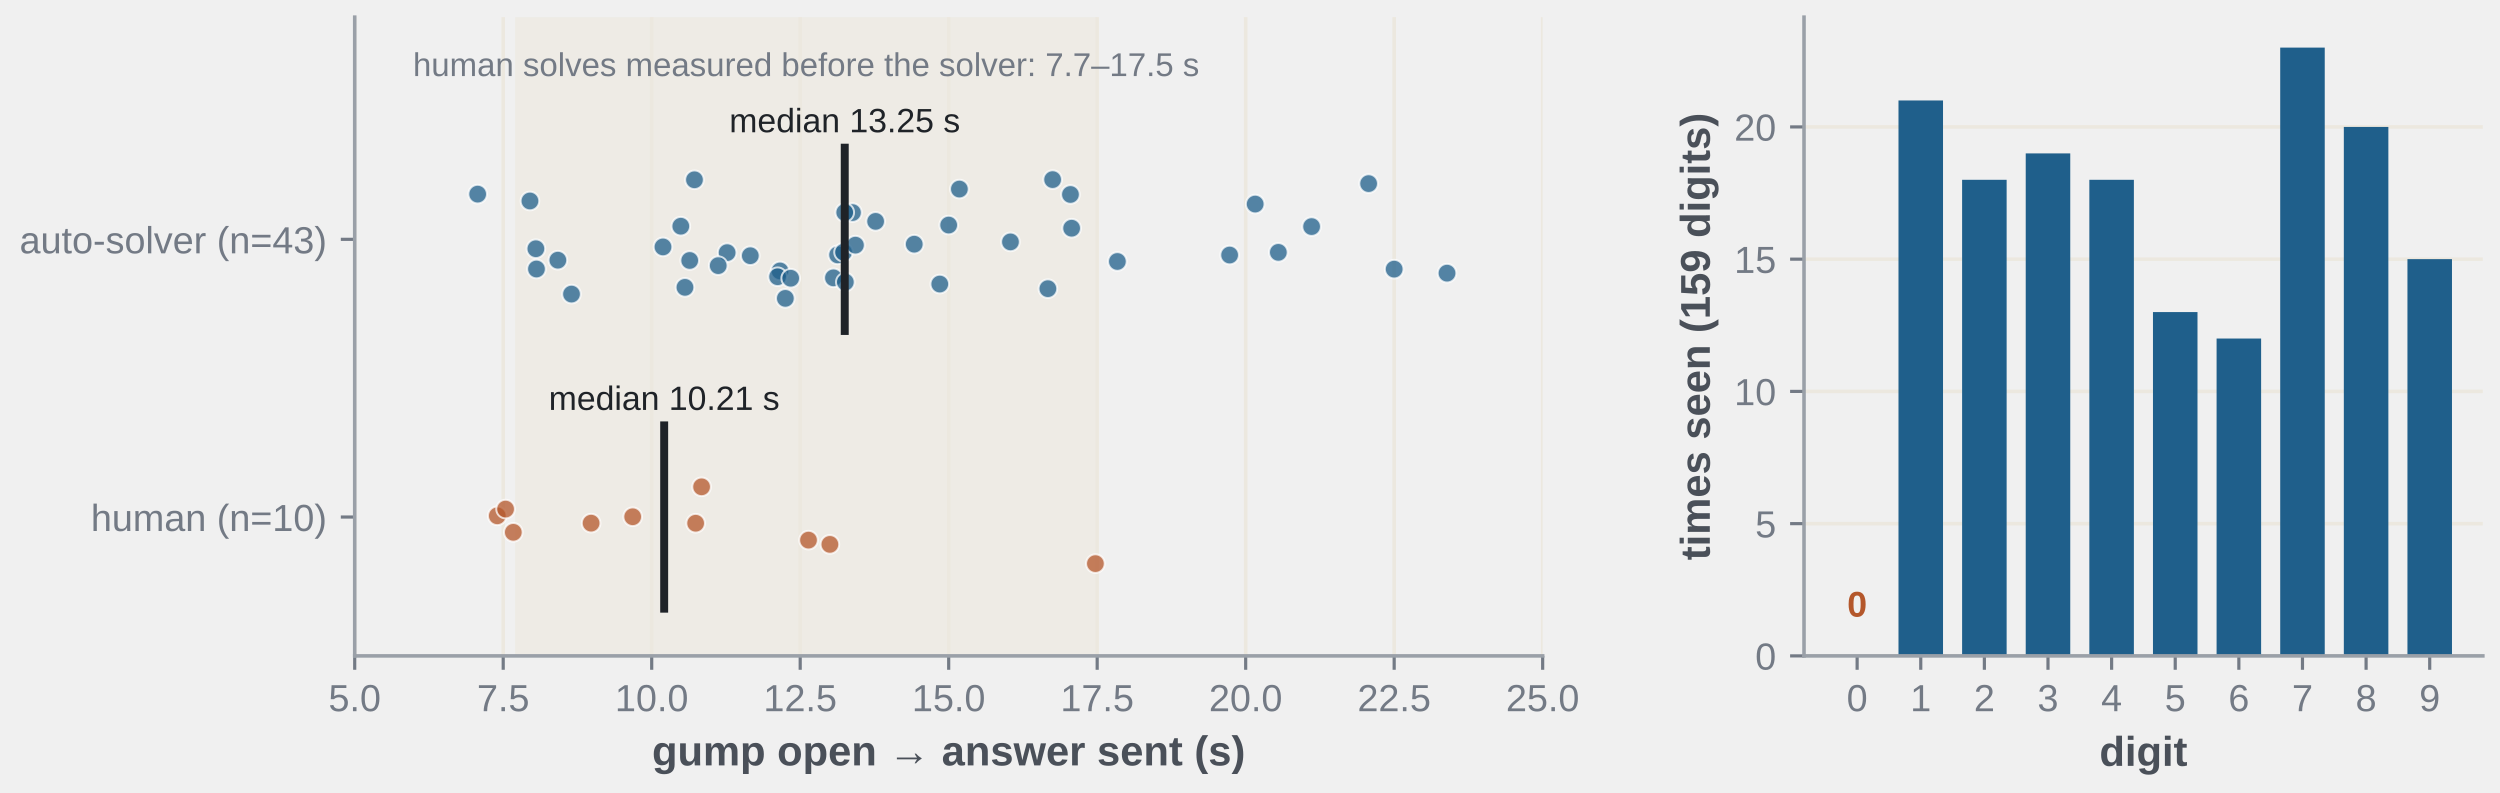
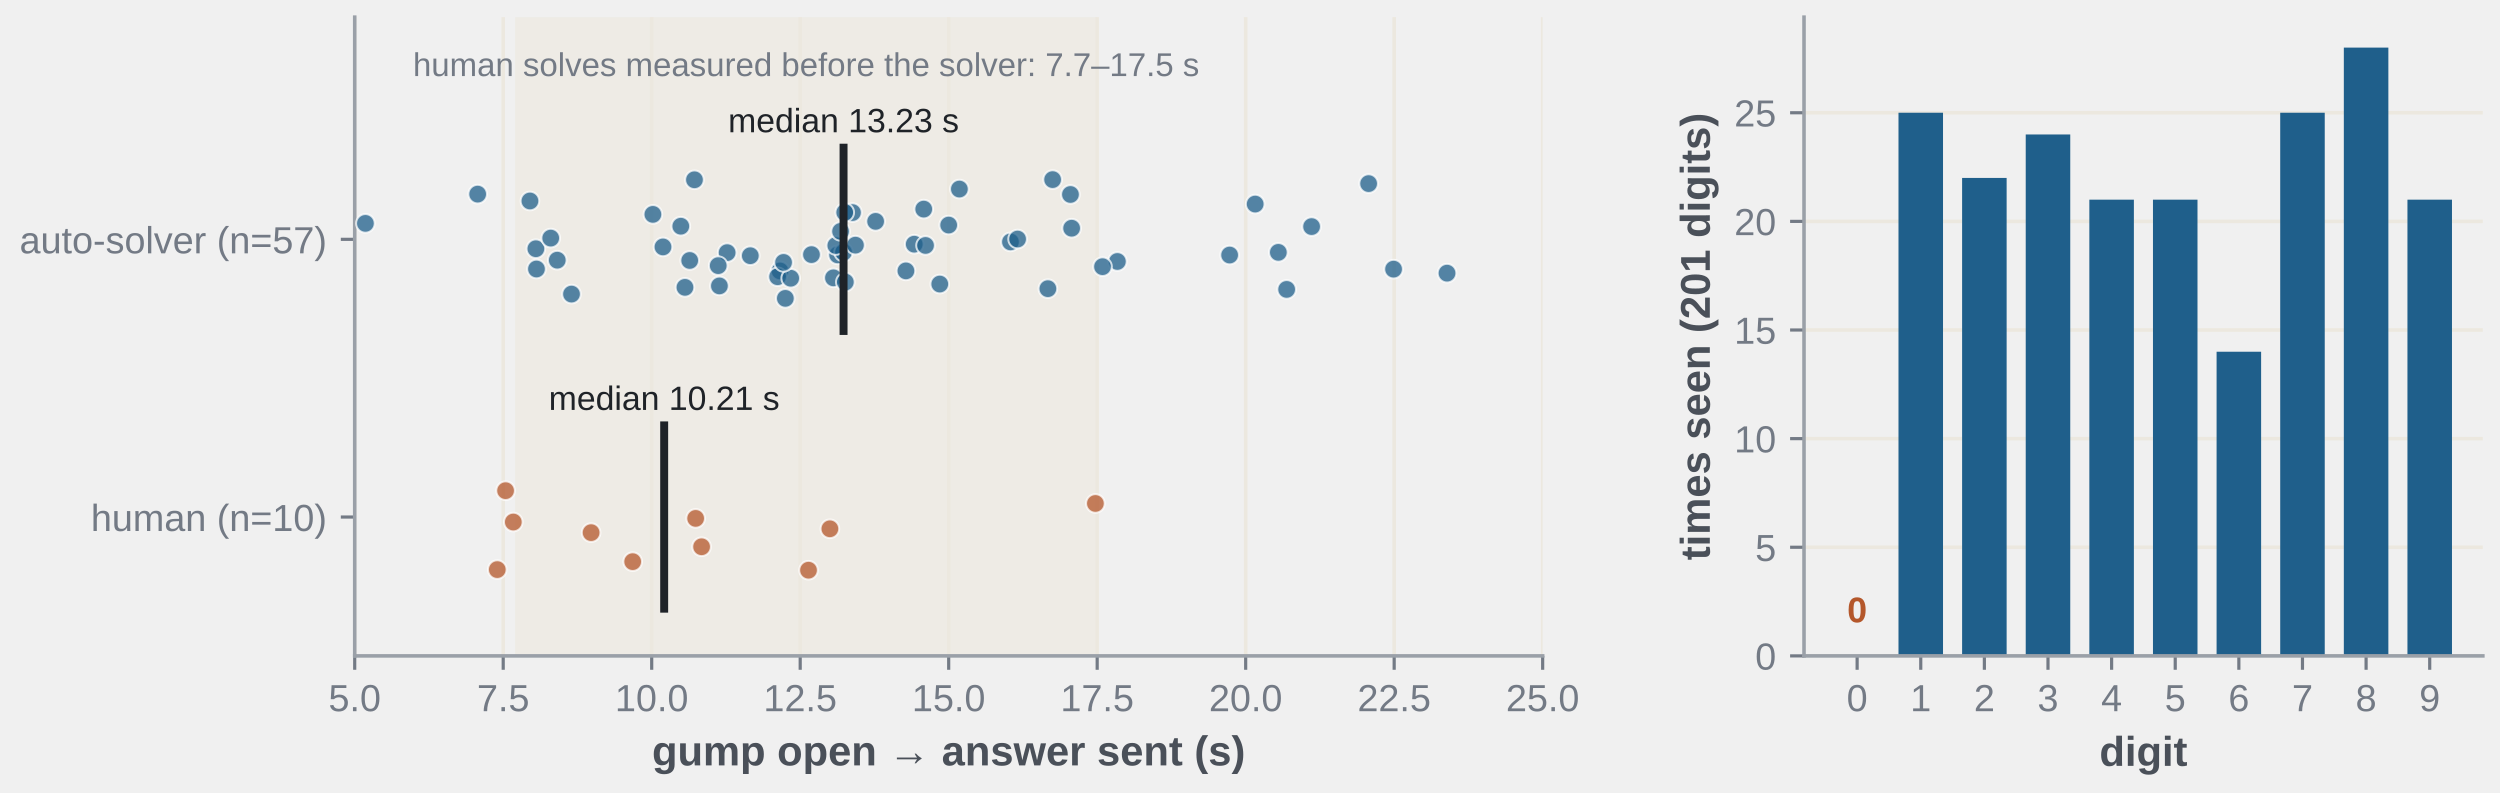
<svg xmlns="http://www.w3.org/2000/svg" xmlns:xlink="http://www.w3.org/1999/xlink" class="chart mpl" role="img" aria-label="08_captcha" viewBox="0 0 629.287 199.576" version="1.1">
  <defs>
  
 </defs>
  <g id="figure_1">
    <g id="patch_1">
      <path d="M 0 199.576  L 629.287 199.576  L 629.287 0  L 0 0  L 0 199.576  z " style="fill: none" />
    </g>
    <g id="axes_1">
      <g id="patch_2">
        <path d="M 89.287 165.096  L 388.311 165.096  L 388.311 4.32  L 89.287 4.32  L 89.287 165.096  z " style="fill: none" />
      </g>
      <g id="patch_3">
        <path d="M 129.655 165.096  L 276.177 165.096  L 276.177 4.32  L 129.655 4.32  z " clip-path="url(#pb7577ea349)" style="fill: #ece8df; opacity: 0.7" />
      </g>
      <g id="matplotlib.axis_1">
        <g id="xtick_1">
          <g id="line2d_1">
            <path d="M 89.287 165.096  L 89.287 4.32  " clip-path="url(#pb7577ea349)" style="fill: none; stroke: #ece8df; stroke-width: 0.9; stroke-linecap: square" />
          </g>
          <g id="line2d_2">
            <defs>
              <path id="mef3e4aef60" d="M 0 0  L 0 3.5  " style="stroke: #737a85; stroke-width: 0.8" />
            </defs>
            <g>
              <use xlink:href="#mef3e4aef60" x="89.287" y="165.096" style="fill: #737a85; stroke: #737a85; stroke-width: 0.8" />
            </g>
          </g>
          <g id="text_1">
            <text style="font-size: 9.5px; font-family: 'Segoe UI', 'Helvetica Neue', 'Arial', 'DejaVu Sans', sans-serif; text-anchor: middle; fill: #737a85" x="89.287" y="179.012" transform="rotate(-0 89.2868 179.0123)">5.0</text>
          </g>
        </g>
        <g id="xtick_2">
          <g id="line2d_3">
            <path d="M 126.665 165.096  L 126.665 4.32  " clip-path="url(#pb7577ea349)" style="fill: none; stroke: #ece8df; stroke-width: 0.9; stroke-linecap: square" />
          </g>
          <g id="line2d_4">
            <g>
              <use xlink:href="#mef3e4aef60" x="126.665" y="165.096" style="fill: #737a85; stroke: #737a85; stroke-width: 0.8" />
            </g>
          </g>
          <g id="text_2">
            <text style="font-size: 9.5px; font-family: 'Segoe UI', 'Helvetica Neue', 'Arial', 'DejaVu Sans', sans-serif; text-anchor: middle; fill: #737a85" x="126.665" y="179.012" transform="rotate(-0 126.6648 179.0123)">7.5</text>
          </g>
        </g>
        <g id="xtick_3">
          <g id="line2d_5">
            <path d="M 164.043 165.096  L 164.043 4.32  " clip-path="url(#pb7577ea349)" style="fill: none; stroke: #ece8df; stroke-width: 0.9; stroke-linecap: square" />
          </g>
          <g id="line2d_6">
            <g>
              <use xlink:href="#mef3e4aef60" x="164.043" y="165.096" style="fill: #737a85; stroke: #737a85; stroke-width: 0.8" />
            </g>
          </g>
          <g id="text_3">
            <text style="font-size: 9.5px; font-family: 'Segoe UI', 'Helvetica Neue', 'Arial', 'DejaVu Sans', sans-serif; text-anchor: middle; fill: #737a85" x="164.043" y="179.012" transform="rotate(-0 164.0428 179.0123)">10.0</text>
          </g>
        </g>
        <g id="xtick_4">
          <g id="line2d_7">
            <path d="M 201.421 165.096  L 201.421 4.32  " clip-path="url(#pb7577ea349)" style="fill: none; stroke: #ece8df; stroke-width: 0.9; stroke-linecap: square" />
          </g>
          <g id="line2d_8">
            <g>
              <use xlink:href="#mef3e4aef60" x="201.421" y="165.096" style="fill: #737a85; stroke: #737a85; stroke-width: 0.8" />
            </g>
          </g>
          <g id="text_4">
            <text style="font-size: 9.5px; font-family: 'Segoe UI', 'Helvetica Neue', 'Arial', 'DejaVu Sans', sans-serif; text-anchor: middle; fill: #737a85" x="201.421" y="179.012" transform="rotate(-0 201.4208 179.0123)">12.5</text>
          </g>
        </g>
        <g id="xtick_5">
          <g id="line2d_9">
            <path d="M 238.799 165.096  L 238.799 4.32  " clip-path="url(#pb7577ea349)" style="fill: none; stroke: #ece8df; stroke-width: 0.9; stroke-linecap: square" />
          </g>
          <g id="line2d_10">
            <g>
              <use xlink:href="#mef3e4aef60" x="238.799" y="165.096" style="fill: #737a85; stroke: #737a85; stroke-width: 0.8" />
            </g>
          </g>
          <g id="text_5">
            <text style="font-size: 9.5px; font-family: 'Segoe UI', 'Helvetica Neue', 'Arial', 'DejaVu Sans', sans-serif; text-anchor: middle; fill: #737a85" x="238.799" y="179.012" transform="rotate(-0 238.7988 179.0123)">15.0</text>
          </g>
        </g>
        <g id="xtick_6">
          <g id="line2d_11">
            <path d="M 276.177 165.096  L 276.177 4.32  " clip-path="url(#pb7577ea349)" style="fill: none; stroke: #ece8df; stroke-width: 0.9; stroke-linecap: square" />
          </g>
          <g id="line2d_12">
            <g>
              <use xlink:href="#mef3e4aef60" x="276.177" y="165.096" style="fill: #737a85; stroke: #737a85; stroke-width: 0.8" />
            </g>
          </g>
          <g id="text_6">
            <text style="font-size: 9.5px; font-family: 'Segoe UI', 'Helvetica Neue', 'Arial', 'DejaVu Sans', sans-serif; text-anchor: middle; fill: #737a85" x="276.177" y="179.012" transform="rotate(-0 276.1767 179.0123)">17.5</text>
          </g>
        </g>
        <g id="xtick_7">
          <g id="line2d_13">
            <path d="M 313.555 165.096  L 313.555 4.32  " clip-path="url(#pb7577ea349)" style="fill: none; stroke: #ece8df; stroke-width: 0.9; stroke-linecap: square" />
          </g>
          <g id="line2d_14">
            <g>
              <use xlink:href="#mef3e4aef60" x="313.555" y="165.096" style="fill: #737a85; stroke: #737a85; stroke-width: 0.8" />
            </g>
          </g>
          <g id="text_7">
            <text style="font-size: 9.5px; font-family: 'Segoe UI', 'Helvetica Neue', 'Arial', 'DejaVu Sans', sans-serif; text-anchor: middle; fill: #737a85" x="313.555" y="179.012" transform="rotate(-0 313.5547 179.0123)">20.0</text>
          </g>
        </g>
        <g id="xtick_8">
          <g id="line2d_15">
            <path d="M 350.933 165.096  L 350.933 4.32  " clip-path="url(#pb7577ea349)" style="fill: none; stroke: #ece8df; stroke-width: 0.9; stroke-linecap: square" />
          </g>
          <g id="line2d_16">
            <g>
              <use xlink:href="#mef3e4aef60" x="350.933" y="165.096" style="fill: #737a85; stroke: #737a85; stroke-width: 0.8" />
            </g>
          </g>
          <g id="text_8">
            <text style="font-size: 9.5px; font-family: 'Segoe UI', 'Helvetica Neue', 'Arial', 'DejaVu Sans', sans-serif; text-anchor: middle; fill: #737a85" x="350.933" y="179.012" transform="rotate(-0 350.9327 179.0123)">22.5</text>
          </g>
        </g>
        <g id="xtick_9">
          <g id="line2d_17">
            <path d="M 388.311 165.096  L 388.311 4.32  " clip-path="url(#pb7577ea349)" style="fill: none; stroke: #ece8df; stroke-width: 0.9; stroke-linecap: square" />
          </g>
          <g id="line2d_18">
            <g>
              <use xlink:href="#mef3e4aef60" x="388.311" y="165.096" style="fill: #737a85; stroke: #737a85; stroke-width: 0.8" />
            </g>
          </g>
          <g id="text_9">
            <text style="font-size: 9.5px; font-family: 'Segoe UI', 'Helvetica Neue', 'Arial', 'DejaVu Sans', sans-serif; text-anchor: middle; fill: #737a85" x="388.311" y="179.012" transform="rotate(-0 388.3107 179.0123)">25.0</text>
          </g>
        </g>
        <g id="text_10">
          <text style="font-weight: 600; font-size: 10.5px; font-family: 'Segoe UI', 'Helvetica Neue', 'Arial', 'DejaVu Sans', sans-serif; text-anchor: middle; fill: #4a5059" x="238.799" y="192.656" transform="rotate(-0 238.7988 192.6558)">gump open → answer sent (s)</text>
        </g>
      </g>
      <g id="matplotlib.axis_2">
        <g id="ytick_1">
          <g id="line2d_19">
            <defs>
              <path id="m97db65bef5" d="M 0 0  L -3.5 0  " style="stroke: #737a85; stroke-width: 0.8" />
            </defs>
            <g>
              <use xlink:href="#m97db65bef5" x="89.287" y="130.145" style="fill: #737a85; stroke: #737a85; stroke-width: 0.8" />
            </g>
          </g>
          <g id="text_11">
            <text style="font-size: 9.5px; font-family: 'Segoe UI', 'Helvetica Neue', 'Arial', 'DejaVu Sans', sans-serif; text-anchor: end; fill: #737a85" x="82.287" y="133.661" transform="rotate(-0 82.2868 133.6612)">human (n=10)</text>
          </g>
        </g>
        <g id="ytick_2">
          <g id="line2d_20">
            <g>
              <use xlink:href="#m97db65bef5" x="89.287" y="60.242" style="fill: #737a85; stroke: #737a85; stroke-width: 0.8" />
            </g>
          </g>
          <g id="text_12">
-             <text style="font-size: 9.5px; font-family: 'Segoe UI', 'Helvetica Neue', 'Arial', 'DejaVu Sans', sans-serif; text-anchor: end; fill: #737a85" x="82.287" y="63.759" transform="rotate(-0 82.2868 63.75857)">auto-solver (n=43)</text>
+             <text style="font-size: 9.5px; font-family: 'Segoe UI', 'Helvetica Neue', 'Arial', 'DejaVu Sans', sans-serif; text-anchor: end; fill: #737a85" x="82.287" y="63.759" transform="rotate(-0 82.2868 63.75857)">auto-solver (n=57)</text>
          </g>
        </g>
      </g>
      <g id="patch_4">
        <path d="M 89.287 165.096  L 89.287 4.32  " style="fill: none; stroke: #9aa0a8; stroke-width: 0.9; stroke-linejoin: miter; stroke-linecap: square" />
      </g>
      <g id="patch_5">
        <path d="M 89.287 165.096  L 388.311 165.096  " style="fill: none; stroke: #9aa0a8; stroke-width: 0.9; stroke-linejoin: miter; stroke-linecap: square" />
      </g>
      <g id="text_13">
        <text style="font-size: 8.3px; font-family: 'Segoe UI', 'Helvetica Neue', 'Arial', 'DejaVu Sans', sans-serif; text-anchor: middle; fill: #737a85" x="202.916" y="19.145" transform="rotate(-0 202.9159 19.1455)">human solves measured before the solver: 7.7–17.5 s</text>
      </g>
      <g id="PathCollection_1">
        <defs>
          <path id="m98af0cfbfd" d="M 0 2.345  C 0.622 2.345 1.219 2.098 1.658 1.658  C 2.098 1.219 2.345 0.622 2.345 0  C 2.345 -0.622 2.098 -1.219 1.658 -1.658  C 1.219 -2.098 0.622 -2.345 0 -2.345  C -0.622 -2.345 -1.219 -2.098 -1.658 -1.658  C -2.098 -1.219 -2.345 -0.622 -2.345 0  C -2.345 0.622 -2.098 1.219 -1.658 1.658  C -1.219 2.098 -0.622 2.345 0 2.345  z " style="stroke: #ffffff; stroke-opacity: 0.75; stroke-width: 0.5" />
        </defs>
        <g clip-path="url(#pb7577ea349)">
          <use xlink:href="#m98af0cfbfd" x="173.612" y="65.564" style="fill: #1f5f8b; fill-opacity: 0.75; stroke: #ffffff; stroke-opacity: 0.75; stroke-width: 0.5" />
          <use xlink:href="#m98af0cfbfd" x="174.808" y="45.255" style="fill: #1f5f8b; fill-opacity: 0.75; stroke: #ffffff; stroke-opacity: 0.75; stroke-width: 0.5" />
          <use xlink:href="#m98af0cfbfd" x="281.26" y="65.818" style="fill: #1f5f8b; fill-opacity: 0.75; stroke: #ffffff; stroke-opacity: 0.75; stroke-width: 0.5" />
          <use xlink:href="#m98af0cfbfd" x="315.947" y="51.367" style="fill: #1f5f8b; fill-opacity: 0.75; stroke: #ffffff; stroke-opacity: 0.75; stroke-width: 0.5" />
          <use xlink:href="#m98af0cfbfd" x="120.236" y="48.865" style="fill: #1f5f8b; fill-opacity: 0.75; stroke: #ffffff; stroke-opacity: 0.75; stroke-width: 0.5" />
          <use xlink:href="#m98af0cfbfd" x="183.031" y="63.592" style="fill: #1f5f8b; fill-opacity: 0.75; stroke: #ffffff; stroke-opacity: 0.75; stroke-width: 0.5" />
          <use xlink:href="#m98af0cfbfd" x="166.884" y="62.153" style="fill: #1f5f8b; fill-opacity: 0.75; stroke: #ffffff; stroke-opacity: 0.75; stroke-width: 0.5" />
          <use xlink:href="#m98af0cfbfd" x="210.84" y="64.156" style="fill: #1f5f8b; fill-opacity: 0.75; stroke: #ffffff; stroke-opacity: 0.75; stroke-width: 0.5" />
          <use xlink:href="#m98af0cfbfd" x="172.415" y="72.331" style="fill: #1f5f8b; fill-opacity: 0.75; stroke: #ffffff; stroke-opacity: 0.75; stroke-width: 0.5" />
          <use xlink:href="#m98af0cfbfd" x="254.348" y="60.889" style="fill: #1f5f8b; fill-opacity: 0.75; stroke: #ffffff; stroke-opacity: 0.75; stroke-width: 0.5" />
          <use xlink:href="#m98af0cfbfd" x="196.337" y="68.197" style="fill: #1f5f8b; fill-opacity: 0.75; stroke: #ffffff; stroke-opacity: 0.75; stroke-width: 0.5" />
          <use xlink:href="#m98af0cfbfd" x="135.037" y="67.712" style="fill: #1f5f8b; fill-opacity: 0.75; stroke: #ffffff; stroke-opacity: 0.75; stroke-width: 0.5" />
          <use xlink:href="#m98af0cfbfd" x="209.793" y="69.939" style="fill: #1f5f8b; fill-opacity: 0.75; stroke: #ffffff; stroke-opacity: 0.75; stroke-width: 0.5" />
          <use xlink:href="#m98af0cfbfd" x="195.739" y="69.658" style="fill: #1f5f8b; fill-opacity: 0.75; stroke: #ffffff; stroke-opacity: 0.75; stroke-width: 0.5" />
          <use xlink:href="#m98af0cfbfd" x="133.393" y="50.59" style="fill: #1f5f8b; fill-opacity: 0.75; stroke: #ffffff; stroke-opacity: 0.75; stroke-width: 0.5" />
          <use xlink:href="#m98af0cfbfd" x="134.888" y="62.611" style="fill: #1f5f8b; fill-opacity: 0.75; stroke: #ffffff; stroke-opacity: 0.75; stroke-width: 0.5" />
-           <use xlink:href="#m98af0cfbfd" x="350.933" y="67.749" style="fill: #1f5f8b; fill-opacity: 0.75; stroke: #ffffff; stroke-opacity: 0.75; stroke-width: 0.5" />
+           <use xlink:href="#m98af0cfbfd" x="350.783" y="67.749" style="fill: #1f5f8b; fill-opacity: 0.75; stroke: #ffffff; stroke-opacity: 0.75; stroke-width: 0.5" />
          <use xlink:href="#m98af0cfbfd" x="269.748" y="57.446" style="fill: #1f5f8b; fill-opacity: 0.75; stroke: #ffffff; stroke-opacity: 0.75; stroke-width: 0.5" />
          <use xlink:href="#m98af0cfbfd" x="330.151" y="57.035" style="fill: #1f5f8b; fill-opacity: 0.75; stroke: #ffffff; stroke-opacity: 0.75; stroke-width: 0.5" />
          <use xlink:href="#m98af0cfbfd" x="220.409" y="55.725" style="fill: #1f5f8b; fill-opacity: 0.75; stroke: #ffffff; stroke-opacity: 0.75; stroke-width: 0.5" />
          <use xlink:href="#m98af0cfbfd" x="241.49" y="47.59" style="fill: #1f5f8b; fill-opacity: 0.75; stroke: #ffffff; stroke-opacity: 0.75; stroke-width: 0.5" />
          <use xlink:href="#m98af0cfbfd" x="212.784" y="71.001" style="fill: #1f5f8b; fill-opacity: 0.75; stroke: #ffffff; stroke-opacity: 0.75; stroke-width: 0.5" />
          <use xlink:href="#m98af0cfbfd" x="309.518" y="64.198" style="fill: #1f5f8b; fill-opacity: 0.75; stroke: #ffffff; stroke-opacity: 0.75; stroke-width: 0.5" />
          <use xlink:href="#m98af0cfbfd" x="180.788" y="66.867" style="fill: #1f5f8b; fill-opacity: 0.75; stroke: #ffffff; stroke-opacity: 0.75; stroke-width: 0.5" />
          <use xlink:href="#m98af0cfbfd" x="197.683" y="75.104" style="fill: #1f5f8b; fill-opacity: 0.75; stroke: #ffffff; stroke-opacity: 0.75; stroke-width: 0.5" />
          <use xlink:href="#m98af0cfbfd" x="199.029" y="70.037" style="fill: #1f5f8b; fill-opacity: 0.75; stroke: #ffffff; stroke-opacity: 0.75; stroke-width: 0.5" />
          <use xlink:href="#m98af0cfbfd" x="212.335" y="63.482" style="fill: #1f5f8b; fill-opacity: 0.75; stroke: #ffffff; stroke-opacity: 0.75; stroke-width: 0.5" />
          <use xlink:href="#m98af0cfbfd" x="321.778" y="63.524" style="fill: #1f5f8b; fill-opacity: 0.75; stroke: #ffffff; stroke-opacity: 0.75; stroke-width: 0.5" />
          <use xlink:href="#m98af0cfbfd" x="238.799" y="56.652" style="fill: #1f5f8b; fill-opacity: 0.75; stroke: #ffffff; stroke-opacity: 0.75; stroke-width: 0.5" />
          <use xlink:href="#m98af0cfbfd" x="215.325" y="61.71" style="fill: #1f5f8b; fill-opacity: 0.75; stroke: #ffffff; stroke-opacity: 0.75; stroke-width: 0.5" />
          <use xlink:href="#m98af0cfbfd" x="171.369" y="56.941" style="fill: #1f5f8b; fill-opacity: 0.75; stroke: #ffffff; stroke-opacity: 0.75; stroke-width: 0.5" />
          <use xlink:href="#m98af0cfbfd" x="364.239" y="68.76" style="fill: #1f5f8b; fill-opacity: 0.75; stroke: #ffffff; stroke-opacity: 0.75; stroke-width: 0.5" />
          <use xlink:href="#m98af0cfbfd" x="236.556" y="71.5" style="fill: #1f5f8b; fill-opacity: 0.75; stroke: #ffffff; stroke-opacity: 0.75; stroke-width: 0.5" />
-           <use xlink:href="#m98af0cfbfd" x="140.42" y="65.493" style="fill: #1f5f8b; fill-opacity: 0.75; stroke: #ffffff; stroke-opacity: 0.75; stroke-width: 0.5" />
+           <use xlink:href="#m98af0cfbfd" x="140.27" y="65.493" style="fill: #1f5f8b; fill-opacity: 0.75; stroke: #ffffff; stroke-opacity: 0.75; stroke-width: 0.5" />
          <use xlink:href="#m98af0cfbfd" x="263.767" y="72.665" style="fill: #1f5f8b; fill-opacity: 0.75; stroke: #ffffff; stroke-opacity: 0.75; stroke-width: 0.5" />
          <use xlink:href="#m98af0cfbfd" x="188.862" y="64.368" style="fill: #1f5f8b; fill-opacity: 0.75; stroke: #ffffff; stroke-opacity: 0.75; stroke-width: 0.5" />
          <use xlink:href="#m98af0cfbfd" x="230.127" y="61.467" style="fill: #1f5f8b; fill-opacity: 0.75; stroke: #ffffff; stroke-opacity: 0.75; stroke-width: 0.5" />
          <use xlink:href="#m98af0cfbfd" x="214.578" y="53.507" style="fill: #1f5f8b; fill-opacity: 0.75; stroke: #ffffff; stroke-opacity: 0.75; stroke-width: 0.5" />
          <use xlink:href="#m98af0cfbfd" x="269.449" y="48.953" style="fill: #1f5f8b; fill-opacity: 0.75; stroke: #ffffff; stroke-opacity: 0.75; stroke-width: 0.5" />
          <use xlink:href="#m98af0cfbfd" x="143.859" y="74.026" style="fill: #1f5f8b; fill-opacity: 0.75; stroke: #ffffff; stroke-opacity: 0.75; stroke-width: 0.5" />
          <use xlink:href="#m98af0cfbfd" x="344.504" y="46.214" style="fill: #1f5f8b; fill-opacity: 0.75; stroke: #ffffff; stroke-opacity: 0.75; stroke-width: 0.5" />
          <use xlink:href="#m98af0cfbfd" x="212.634" y="53.472" style="fill: #1f5f8b; fill-opacity: 0.75; stroke: #ffffff; stroke-opacity: 0.75; stroke-width: 0.5" />
          <use xlink:href="#m98af0cfbfd" x="264.963" y="45.209" style="fill: #1f5f8b; fill-opacity: 0.75; stroke: #ffffff; stroke-opacity: 0.75; stroke-width: 0.5" />
+           <use xlink:href="#m98af0cfbfd" x="181.087" y="71.967" style="fill: #1f5f8b; fill-opacity: 0.75; stroke: #ffffff; stroke-opacity: 0.75; stroke-width: 0.5" />
+           <use xlink:href="#m98af0cfbfd" x="204.261" y="64.086" style="fill: #1f5f8b; fill-opacity: 0.75; stroke: #ffffff; stroke-opacity: 0.75; stroke-width: 0.5" />
+           <use xlink:href="#m98af0cfbfd" x="256.142" y="60.173" style="fill: #1f5f8b; fill-opacity: 0.75; stroke: #ffffff; stroke-opacity: 0.75; stroke-width: 0.5" />
+           <use xlink:href="#m98af0cfbfd" x="232.519" y="52.638" style="fill: #1f5f8b; fill-opacity: 0.75; stroke: #ffffff; stroke-opacity: 0.75; stroke-width: 0.5" />
+           <use xlink:href="#m98af0cfbfd" x="197.234" y="66.054" style="fill: #1f5f8b; fill-opacity: 0.75; stroke: #ffffff; stroke-opacity: 0.75; stroke-width: 0.5" />
+           <use xlink:href="#m98af0cfbfd" x="232.968" y="61.783" style="fill: #1f5f8b; fill-opacity: 0.75; stroke: #ffffff; stroke-opacity: 0.75; stroke-width: 0.5" />
+           <use xlink:href="#m98af0cfbfd" x="277.522" y="67.127" style="fill: #1f5f8b; fill-opacity: 0.75; stroke: #ffffff; stroke-opacity: 0.75; stroke-width: 0.5" />
+           <use xlink:href="#m98af0cfbfd" x="210.391" y="61.806" style="fill: #1f5f8b; fill-opacity: 0.75; stroke: #ffffff; stroke-opacity: 0.75; stroke-width: 0.5" />
+           <use xlink:href="#m98af0cfbfd" x="138.626" y="59.935" style="fill: #1f5f8b; fill-opacity: 0.75; stroke: #ffffff; stroke-opacity: 0.75; stroke-width: 0.5" />
+           <use xlink:href="#m98af0cfbfd" x="211.588" y="58.242" style="fill: #1f5f8b; fill-opacity: 0.75; stroke: #ffffff; stroke-opacity: 0.75; stroke-width: 0.5" />
+           <use xlink:href="#m98af0cfbfd" x="164.342" y="53.962" style="fill: #1f5f8b; fill-opacity: 0.75; stroke: #ffffff; stroke-opacity: 0.75; stroke-width: 0.5" />
+           <use xlink:href="#m98af0cfbfd" x="228.034" y="68.183" style="fill: #1f5f8b; fill-opacity: 0.75; stroke: #ffffff; stroke-opacity: 0.75; stroke-width: 0.5" />
+           <use xlink:href="#m98af0cfbfd" x="91.978" y="56.229" style="fill: #1f5f8b; fill-opacity: 0.75; stroke: #ffffff; stroke-opacity: 0.75; stroke-width: 0.5" />
+           <use xlink:href="#m98af0cfbfd" x="323.871" y="72.848" style="fill: #1f5f8b; fill-opacity: 0.75; stroke: #ffffff; stroke-opacity: 0.75; stroke-width: 0.5" />
        </g>
      </g>
      <g id="text_14">
-         <text style="font-size: 8.5px; font-family: 'Segoe UI', 'Helvetica Neue', 'Arial', 'DejaVu Sans', sans-serif; text-anchor: middle; fill: #1f2328" x="212.634" y="33.288" transform="rotate(-0 212.6342 33.28833)">median 13.25 s</text>
+         <text style="font-size: 8.5px; font-family: 'Segoe UI', 'Helvetica Neue', 'Arial', 'DejaVu Sans', sans-serif; text-anchor: middle; fill: #1f2328" x="212.335" y="33.288" transform="rotate(-0 212.3351 33.28833)">median 13.23 s</text>
      </g>
      <g id="PathCollection_2">
        <defs>
          <path id="m273c399558" d="M 0 2.345  C 0.622 2.345 1.219 2.098 1.658 1.658  C 2.098 1.219 2.345 0.622 2.345 0  C 2.345 -0.622 2.098 -1.219 1.658 -1.658  C 1.219 -2.098 0.622 -2.345 0 -2.345  C -0.622 -2.345 -1.219 -2.098 -1.658 -1.658  C -2.098 -1.219 -2.345 -0.622 -2.345 0  C -2.345 0.622 -2.098 1.219 -1.658 1.658  C -1.219 2.098 -0.622 2.345 0 2.345  z " style="stroke: #ffffff; stroke-opacity: 0.75; stroke-width: 0.5" />
        </defs>
        <g clip-path="url(#pb7577ea349)">
-           <use xlink:href="#m273c399558" x="275.728" y="141.87" style="fill: #b4572b; fill-opacity: 0.75; stroke: #ffffff; stroke-opacity: 0.75; stroke-width: 0.5" />
-           <use xlink:href="#m273c399558" x="129.206" y="133.989" style="fill: #b4572b; fill-opacity: 0.75; stroke: #ffffff; stroke-opacity: 0.75; stroke-width: 0.5" />
-           <use xlink:href="#m273c399558" x="159.258" y="130.075" style="fill: #b4572b; fill-opacity: 0.75; stroke: #ffffff; stroke-opacity: 0.75; stroke-width: 0.5" />
-           <use xlink:href="#m273c399558" x="176.602" y="122.541" style="fill: #b4572b; fill-opacity: 0.75; stroke: #ffffff; stroke-opacity: 0.75; stroke-width: 0.5" />
-           <use xlink:href="#m273c399558" x="203.514" y="135.957" style="fill: #b4572b; fill-opacity: 0.75; stroke: #ffffff; stroke-opacity: 0.75; stroke-width: 0.5" />
-           <use xlink:href="#m273c399558" x="148.793" y="131.685" style="fill: #b4572b; fill-opacity: 0.75; stroke: #ffffff; stroke-opacity: 0.75; stroke-width: 0.5" />
-           <use xlink:href="#m273c399558" x="208.896" y="137.029" style="fill: #b4572b; fill-opacity: 0.75; stroke: #ffffff; stroke-opacity: 0.75; stroke-width: 0.5" />
-           <use xlink:href="#m273c399558" x="175.107" y="131.708" style="fill: #b4572b; fill-opacity: 0.75; stroke: #ffffff; stroke-opacity: 0.75; stroke-width: 0.5" />
-           <use xlink:href="#m273c399558" x="125.17" y="129.838" style="fill: #b4572b; fill-opacity: 0.75; stroke: #ffffff; stroke-opacity: 0.75; stroke-width: 0.5" />
-           <use xlink:href="#m273c399558" x="127.263" y="128.145" style="fill: #b4572b; fill-opacity: 0.75; stroke: #ffffff; stroke-opacity: 0.75; stroke-width: 0.5" />
+           <use xlink:href="#m273c399558" x="275.728" y="126.729" style="fill: #b4572b; fill-opacity: 0.75; stroke: #ffffff; stroke-opacity: 0.75; stroke-width: 0.5" />
+           <use xlink:href="#m273c399558" x="129.206" y="131.405" style="fill: #b4572b; fill-opacity: 0.75; stroke: #ffffff; stroke-opacity: 0.75; stroke-width: 0.5" />
+           <use xlink:href="#m273c399558" x="159.258" y="141.376" style="fill: #b4572b; fill-opacity: 0.75; stroke: #ffffff; stroke-opacity: 0.75; stroke-width: 0.5" />
+           <use xlink:href="#m273c399558" x="176.602" y="137.628" style="fill: #b4572b; fill-opacity: 0.75; stroke: #ffffff; stroke-opacity: 0.75; stroke-width: 0.5" />
+           <use xlink:href="#m273c399558" x="203.514" y="143.528" style="fill: #b4572b; fill-opacity: 0.75; stroke: #ffffff; stroke-opacity: 0.75; stroke-width: 0.5" />
+           <use xlink:href="#m273c399558" x="148.793" y="134.072" style="fill: #b4572b; fill-opacity: 0.75; stroke: #ffffff; stroke-opacity: 0.75; stroke-width: 0.5" />
+           <use xlink:href="#m273c399558" x="208.896" y="133.104" style="fill: #b4572b; fill-opacity: 0.75; stroke: #ffffff; stroke-opacity: 0.75; stroke-width: 0.5" />
+           <use xlink:href="#m273c399558" x="175.107" y="130.49" style="fill: #b4572b; fill-opacity: 0.75; stroke: #ffffff; stroke-opacity: 0.75; stroke-width: 0.5" />
+           <use xlink:href="#m273c399558" x="125.17" y="143.375" style="fill: #b4572b; fill-opacity: 0.75; stroke: #ffffff; stroke-opacity: 0.75; stroke-width: 0.5" />
+           <use xlink:href="#m273c399558" x="127.263" y="123.511" style="fill: #b4572b; fill-opacity: 0.75; stroke: #ffffff; stroke-opacity: 0.75; stroke-width: 0.5" />
        </g>
      </g>
      <g id="text_15">
        <text style="font-size: 8.5px; font-family: 'Segoe UI', 'Helvetica Neue', 'Arial', 'DejaVu Sans', sans-serif; text-anchor: middle; fill: #1f2328" x="167.183" y="103.191" transform="rotate(-0 167.1825 103.1909)">median 10.21 s</text>
      </g>
      <g id="line2d_21">
-         <path d="M 212.634 83.31  L 212.634 37.174  " clip-path="url(#pb7577ea349)" style="fill: none; stroke: #1f2328; stroke-width: 2; stroke-linecap: square" />
+         <path d="M 212.335 83.31  L 212.335 37.174  " clip-path="url(#pb7577ea349)" style="fill: none; stroke: #1f2328; stroke-width: 2; stroke-linecap: square" />
      </g>
      <g id="line2d_22">
        <path d="M 167.183 153.213  L 167.183 107.077  " clip-path="url(#pb7577ea349)" style="fill: none; stroke: #1f2328; stroke-width: 2; stroke-linecap: square" />
      </g>
    </g>
    <g id="axes_2">
      <g id="patch_6">
        <path d="M 454.096 165.096  L 624.967 165.096  L 624.967 4.32  L 454.096 4.32  L 454.096 165.096  z " style="fill: none" />
      </g>
      <g id="matplotlib.axis_3">
        <g id="xtick_10">
          <g id="line2d_23">
            <g>
              <use xlink:href="#mef3e4aef60" x="467.468" y="165.096" style="fill: #737a85; stroke: #737a85; stroke-width: 0.8" />
            </g>
          </g>
          <g id="text_16">
            <text style="font-size: 9.5px; font-family: 'Segoe UI', 'Helvetica Neue', 'Arial', 'DejaVu Sans', sans-serif; text-anchor: middle; fill: #737a85" x="467.468" y="179.012" transform="rotate(-0 467.4678 179.0123)">0</text>
          </g>
        </g>
        <g id="xtick_11">
          <g id="line2d_24">
            <g>
              <use xlink:href="#mef3e4aef60" x="483.482" y="165.096" style="fill: #737a85; stroke: #737a85; stroke-width: 0.8" />
            </g>
          </g>
          <g id="text_17">
            <text style="font-size: 9.5px; font-family: 'Segoe UI', 'Helvetica Neue', 'Arial', 'DejaVu Sans', sans-serif; text-anchor: middle; fill: #737a85" x="483.482" y="179.012" transform="rotate(-0 483.4819 179.0123)">1</text>
          </g>
        </g>
        <g id="xtick_12">
          <g id="line2d_25">
            <g>
              <use xlink:href="#mef3e4aef60" x="499.496" y="165.096" style="fill: #737a85; stroke: #737a85; stroke-width: 0.8" />
            </g>
          </g>
          <g id="text_18">
            <text style="font-size: 9.5px; font-family: 'Segoe UI', 'Helvetica Neue', 'Arial', 'DejaVu Sans', sans-serif; text-anchor: middle; fill: #737a85" x="499.496" y="179.012" transform="rotate(-0 499.4961 179.0123)">2</text>
          </g>
        </g>
        <g id="xtick_13">
          <g id="line2d_26">
            <g>
              <use xlink:href="#mef3e4aef60" x="515.51" y="165.096" style="fill: #737a85; stroke: #737a85; stroke-width: 0.8" />
            </g>
          </g>
          <g id="text_19">
            <text style="font-size: 9.5px; font-family: 'Segoe UI', 'Helvetica Neue', 'Arial', 'DejaVu Sans', sans-serif; text-anchor: middle; fill: #737a85" x="515.51" y="179.012" transform="rotate(-0 515.5102 179.0123)">3</text>
          </g>
        </g>
        <g id="xtick_14">
          <g id="line2d_27">
            <g>
              <use xlink:href="#mef3e4aef60" x="531.524" y="165.096" style="fill: #737a85; stroke: #737a85; stroke-width: 0.8" />
            </g>
          </g>
          <g id="text_20">
            <text style="font-size: 9.5px; font-family: 'Segoe UI', 'Helvetica Neue', 'Arial', 'DejaVu Sans', sans-serif; text-anchor: middle; fill: #737a85" x="531.524" y="179.012" transform="rotate(-0 531.5243 179.0123)">4</text>
          </g>
        </g>
        <g id="xtick_15">
          <g id="line2d_28">
            <g>
              <use xlink:href="#mef3e4aef60" x="547.538" y="165.096" style="fill: #737a85; stroke: #737a85; stroke-width: 0.8" />
            </g>
          </g>
          <g id="text_21">
            <text style="font-size: 9.5px; font-family: 'Segoe UI', 'Helvetica Neue', 'Arial', 'DejaVu Sans', sans-serif; text-anchor: middle; fill: #737a85" x="547.538" y="179.012" transform="rotate(-0 547.5385 179.0123)">5</text>
          </g>
        </g>
        <g id="xtick_16">
          <g id="line2d_29">
            <g>
              <use xlink:href="#mef3e4aef60" x="563.553" y="165.096" style="fill: #737a85; stroke: #737a85; stroke-width: 0.8" />
            </g>
          </g>
          <g id="text_22">
            <text style="font-size: 9.5px; font-family: 'Segoe UI', 'Helvetica Neue', 'Arial', 'DejaVu Sans', sans-serif; text-anchor: middle; fill: #737a85" x="563.553" y="179.012" transform="rotate(-0 563.5526 179.0123)">6</text>
          </g>
        </g>
        <g id="xtick_17">
          <g id="line2d_30">
            <g>
              <use xlink:href="#mef3e4aef60" x="579.567" y="165.096" style="fill: #737a85; stroke: #737a85; stroke-width: 0.8" />
            </g>
          </g>
          <g id="text_23">
            <text style="font-size: 9.5px; font-family: 'Segoe UI', 'Helvetica Neue', 'Arial', 'DejaVu Sans', sans-serif; text-anchor: middle; fill: #737a85" x="579.567" y="179.012" transform="rotate(-0 579.5667 179.0123)">7</text>
          </g>
        </g>
        <g id="xtick_18">
          <g id="line2d_31">
            <g>
              <use xlink:href="#mef3e4aef60" x="595.581" y="165.096" style="fill: #737a85; stroke: #737a85; stroke-width: 0.8" />
            </g>
          </g>
          <g id="text_24">
            <text style="font-size: 9.5px; font-family: 'Segoe UI', 'Helvetica Neue', 'Arial', 'DejaVu Sans', sans-serif; text-anchor: middle; fill: #737a85" x="595.581" y="179.012" transform="rotate(-0 595.5809 179.0123)">8</text>
          </g>
        </g>
        <g id="xtick_19">
          <g id="line2d_32">
            <g>
              <use xlink:href="#mef3e4aef60" x="611.595" y="165.096" style="fill: #737a85; stroke: #737a85; stroke-width: 0.8" />
            </g>
          </g>
          <g id="text_25">
            <text style="font-size: 9.5px; font-family: 'Segoe UI', 'Helvetica Neue', 'Arial', 'DejaVu Sans', sans-serif; text-anchor: middle; fill: #737a85" x="611.595" y="179.012" transform="rotate(-0 611.595 179.0123)">9</text>
          </g>
        </g>
        <g id="text_26">
          <text style="font-weight: 600; font-size: 10.5px; font-family: 'Segoe UI', 'Helvetica Neue', 'Arial', 'DejaVu Sans', sans-serif; text-anchor: middle; fill: #4a5059" x="539.531" y="192.785" transform="rotate(-0 539.5314 192.7848)">digit</text>
        </g>
      </g>
      <g id="matplotlib.axis_4">
        <g id="ytick_3">
          <g id="line2d_33">
            <path d="M 454.096 165.096  L 624.967 165.096  " clip-path="url(#p796098a8b3)" style="fill: none; stroke: #ece8df; stroke-width: 0.9; stroke-linecap: square" />
          </g>
          <g id="line2d_34">
            <g>
              <use xlink:href="#m97db65bef5" x="454.096" y="165.096" style="fill: #737a85; stroke: #737a85; stroke-width: 0.8" />
            </g>
          </g>
          <g id="text_27">
            <text style="font-size: 9.5px; font-family: 'Segoe UI', 'Helvetica Neue', 'Arial', 'DejaVu Sans', sans-serif; text-anchor: end; fill: #737a85" x="447.096" y="168.554" transform="rotate(-0 447.096 168.5541)">0</text>
          </g>
        </g>
        <g id="ytick_4">
          <g id="line2d_35">
-             <path d="M 454.096 131.809  L 624.967 131.809  " clip-path="url(#p796098a8b3)" style="fill: none; stroke: #ece8df; stroke-width: 0.9; stroke-linecap: square" />
+             <path d="M 454.096 137.753  L 624.967 137.753  " clip-path="url(#p796098a8b3)" style="fill: none; stroke: #ece8df; stroke-width: 0.9; stroke-linecap: square" />
          </g>
          <g id="line2d_36">
            <g>
-               <use xlink:href="#m97db65bef5" x="454.096" y="131.809" style="fill: #737a85; stroke: #737a85; stroke-width: 0.8" />
+               <use xlink:href="#m97db65bef5" x="454.096" y="137.753" style="fill: #737a85; stroke: #737a85; stroke-width: 0.8" />
            </g>
          </g>
          <g id="text_28">
-             <text style="font-size: 9.5px; font-family: 'Segoe UI', 'Helvetica Neue', 'Arial', 'DejaVu Sans', sans-serif; text-anchor: end; fill: #737a85" x="447.096" y="135.267" transform="rotate(-0 447.096 135.2672)">5</text>
+             <text style="font-size: 9.5px; font-family: 'Segoe UI', 'Helvetica Neue', 'Arial', 'DejaVu Sans', sans-serif; text-anchor: end; fill: #737a85" x="447.096" y="141.211" transform="rotate(-0 447.096 141.2113)">5</text>
          </g>
        </g>
        <g id="ytick_5">
          <g id="line2d_37">
-             <path d="M 454.096 98.522  L 624.967 98.522  " clip-path="url(#p796098a8b3)" style="fill: none; stroke: #ece8df; stroke-width: 0.9; stroke-linecap: square" />
+             <path d="M 454.096 110.41  L 624.967 110.41  " clip-path="url(#p796098a8b3)" style="fill: none; stroke: #ece8df; stroke-width: 0.9; stroke-linecap: square" />
          </g>
          <g id="line2d_38">
            <g>
-               <use xlink:href="#m97db65bef5" x="454.096" y="98.522" style="fill: #737a85; stroke: #737a85; stroke-width: 0.8" />
+               <use xlink:href="#m97db65bef5" x="454.096" y="110.41" style="fill: #737a85; stroke: #737a85; stroke-width: 0.8" />
            </g>
          </g>
          <g id="text_29">
-             <text style="font-size: 9.5px; font-family: 'Segoe UI', 'Helvetica Neue', 'Arial', 'DejaVu Sans', sans-serif; text-anchor: end; fill: #737a85" x="447.096" y="101.98" transform="rotate(-0 447.096 101.9802)">10</text>
+             <text style="font-size: 9.5px; font-family: 'Segoe UI', 'Helvetica Neue', 'Arial', 'DejaVu Sans', sans-serif; text-anchor: end; fill: #737a85" x="447.096" y="113.868" transform="rotate(-0 447.096 113.8684)">10</text>
          </g>
        </g>
        <g id="ytick_6">
          <g id="line2d_39">
-             <path d="M 454.096 65.235  L 624.967 65.235  " clip-path="url(#p796098a8b3)" style="fill: none; stroke: #ece8df; stroke-width: 0.9; stroke-linecap: square" />
+             <path d="M 454.096 83.067  L 624.967 83.067  " clip-path="url(#p796098a8b3)" style="fill: none; stroke: #ece8df; stroke-width: 0.9; stroke-linecap: square" />
          </g>
          <g id="line2d_40">
            <g>
-               <use xlink:href="#m97db65bef5" x="454.096" y="65.235" style="fill: #737a85; stroke: #737a85; stroke-width: 0.8" />
+               <use xlink:href="#m97db65bef5" x="454.096" y="83.067" style="fill: #737a85; stroke: #737a85; stroke-width: 0.8" />
            </g>
          </g>
          <g id="text_30">
-             <text style="font-size: 9.5px; font-family: 'Segoe UI', 'Helvetica Neue', 'Arial', 'DejaVu Sans', sans-serif; text-anchor: end; fill: #737a85" x="447.096" y="68.693" transform="rotate(-0 447.096 68.69326)">15</text>
+             <text style="font-size: 9.5px; font-family: 'Segoe UI', 'Helvetica Neue', 'Arial', 'DejaVu Sans', sans-serif; text-anchor: end; fill: #737a85" x="447.096" y="86.526" transform="rotate(-0 447.096 86.52556)">15</text>
          </g>
        </g>
        <g id="ytick_7">
          <g id="line2d_41">
-             <path d="M 454.096 31.948  L 624.967 31.948  " clip-path="url(#p796098a8b3)" style="fill: none; stroke: #ece8df; stroke-width: 0.9; stroke-linecap: square" />
+             <path d="M 454.096 55.725  L 624.967 55.725  " clip-path="url(#p796098a8b3)" style="fill: none; stroke: #ece8df; stroke-width: 0.9; stroke-linecap: square" />
          </g>
          <g id="line2d_42">
            <g>
-               <use xlink:href="#m97db65bef5" x="454.096" y="31.948" style="fill: #737a85; stroke: #737a85; stroke-width: 0.8" />
+               <use xlink:href="#m97db65bef5" x="454.096" y="55.725" style="fill: #737a85; stroke: #737a85; stroke-width: 0.8" />
            </g>
          </g>
          <g id="text_31">
-             <text style="font-size: 9.5px; font-family: 'Segoe UI', 'Helvetica Neue', 'Arial', 'DejaVu Sans', sans-serif; text-anchor: end; fill: #737a85" x="447.096" y="35.406" transform="rotate(-0 447.096 35.4063)">20</text>
-           </g>
-         </g>
-         <g id="text_32">
-           <text style="font-weight: 600; font-size: 10.5px; font-family: 'Segoe UI', 'Helvetica Neue', 'Arial', 'DejaVu Sans', sans-serif; text-anchor: middle; fill: #4a5059" x="430.383" y="84.708" transform="rotate(-90 430.383 84.708)">times seen (159 digits)</text>
+             <text style="font-size: 9.5px; font-family: 'Segoe UI', 'Helvetica Neue', 'Arial', 'DejaVu Sans', sans-serif; text-anchor: end; fill: #737a85" x="447.096" y="59.183" transform="rotate(-0 447.096 59.1827)">20</text>
+           </g>
+         </g>
+         <g id="ytick_8">
+           <g id="line2d_43">
+             <path d="M 454.096 28.382  L 624.967 28.382  " clip-path="url(#p796098a8b3)" style="fill: none; stroke: #ece8df; stroke-width: 0.9; stroke-linecap: square" />
+           </g>
+           <g id="line2d_44">
+             <g>
+               <use xlink:href="#m97db65bef5" x="454.096" y="28.382" style="fill: #737a85; stroke: #737a85; stroke-width: 0.8" />
+             </g>
+           </g>
+           <g id="text_32">
+             <text style="font-size: 9.5px; font-family: 'Segoe UI', 'Helvetica Neue', 'Arial', 'DejaVu Sans', sans-serif; text-anchor: end; fill: #737a85" x="447.096" y="31.84" transform="rotate(-0 447.096 31.83984)">25</text>
+           </g>
+         </g>
+         <g id="text_33">
+           <text style="font-weight: 600; font-size: 10.5px; font-family: 'Segoe UI', 'Helvetica Neue', 'Arial', 'DejaVu Sans', sans-serif; text-anchor: middle; fill: #4a5059" x="430.383" y="84.708" transform="rotate(-90 430.383 84.708)">times seen (201 digits)</text>
        </g>
      </g>
      <g id="patch_7">
        <path d="M 461.863 165.096  L 473.073 165.096  L 473.073 165.096  L 461.863 165.096  z " clip-path="url(#p796098a8b3)" style="fill: #b4572b" />
      </g>
      <g id="patch_8">
-         <path d="M 477.877 165.096  L 489.087 165.096  L 489.087 25.291  L 477.877 25.291  z " clip-path="url(#p796098a8b3)" style="fill: #1f5f8b" />
+         <path d="M 477.877 165.096  L 489.087 165.096  L 489.087 28.382  L 477.877 28.382  z " clip-path="url(#p796098a8b3)" style="fill: #1f5f8b" />
      </g>
      <g id="patch_9">
-         <path d="M 493.891 165.096  L 505.101 165.096  L 505.101 45.263  L 493.891 45.263  z " clip-path="url(#p796098a8b3)" style="fill: #1f5f8b" />
+         <path d="M 493.891 165.096  L 505.101 165.096  L 505.101 44.787  L 493.891 44.787  z " clip-path="url(#p796098a8b3)" style="fill: #1f5f8b" />
      </g>
      <g id="patch_10">
-         <path d="M 509.905 165.096  L 521.115 165.096  L 521.115 38.606  L 509.905 38.606  z " clip-path="url(#p796098a8b3)" style="fill: #1f5f8b" />
+         <path d="M 509.905 165.096  L 521.115 165.096  L 521.115 33.85  L 509.905 33.85  z " clip-path="url(#p796098a8b3)" style="fill: #1f5f8b" />
      </g>
      <g id="patch_11">
-         <path d="M 525.919 165.096  L 537.129 165.096  L 537.129 45.263  L 525.919 45.263  z " clip-path="url(#p796098a8b3)" style="fill: #1f5f8b" />
+         <path d="M 525.919 165.096  L 537.129 165.096  L 537.129 50.256  L 525.919 50.256  z " clip-path="url(#p796098a8b3)" style="fill: #1f5f8b" />
      </g>
      <g id="patch_12">
-         <path d="M 541.934 165.096  L 553.143 165.096  L 553.143 78.55  L 541.934 78.55  z " clip-path="url(#p796098a8b3)" style="fill: #1f5f8b" />
+         <path d="M 541.934 165.096  L 553.143 165.096  L 553.143 50.256  L 541.934 50.256  z " clip-path="url(#p796098a8b3)" style="fill: #1f5f8b" />
      </g>
      <g id="patch_13">
-         <path d="M 557.948 165.096  L 569.158 165.096  L 569.158 85.207  L 557.948 85.207  z " clip-path="url(#p796098a8b3)" style="fill: #1f5f8b" />
+         <path d="M 557.948 165.096  L 569.158 165.096  L 569.158 88.536  L 557.948 88.536  z " clip-path="url(#p796098a8b3)" style="fill: #1f5f8b" />
      </g>
      <g id="patch_14">
-         <path d="M 573.962 165.096  L 585.172 165.096  L 585.172 11.976  L 573.962 11.976  z " clip-path="url(#p796098a8b3)" style="fill: #1f5f8b" />
+         <path d="M 573.962 165.096  L 585.172 165.096  L 585.172 28.382  L 573.962 28.382  z " clip-path="url(#p796098a8b3)" style="fill: #1f5f8b" />
      </g>
      <g id="patch_15">
-         <path d="M 589.976 165.096  L 601.186 165.096  L 601.186 31.948  L 589.976 31.948  z " clip-path="url(#p796098a8b3)" style="fill: #1f5f8b" />
+         <path d="M 589.976 165.096  L 601.186 165.096  L 601.186 11.976  L 589.976 11.976  z " clip-path="url(#p796098a8b3)" style="fill: #1f5f8b" />
      </g>
      <g id="patch_16">
-         <path d="M 605.99 165.096  L 617.2 165.096  L 617.2 65.235  L 605.99 65.235  z " clip-path="url(#p796098a8b3)" style="fill: #1f5f8b" />
+         <path d="M 605.99 165.096  L 617.2 165.096  L 617.2 50.256  L 605.99 50.256  z " clip-path="url(#p796098a8b3)" style="fill: #1f5f8b" />
      </g>
      <g id="patch_17">
        <path d="M 454.096 165.096  L 454.096 4.32  " style="fill: none; stroke: #9aa0a8; stroke-width: 0.9; stroke-linejoin: miter; stroke-linecap: square" />
      </g>
      <g id="patch_18">
        <path d="M 454.096 165.096  L 624.967 165.096  " style="fill: none; stroke: #9aa0a8; stroke-width: 0.9; stroke-linejoin: miter; stroke-linecap: square" />
      </g>
-       <g id="text_33">
-         <text style="font-weight: 700; font-size: 9px; font-family: 'Segoe UI', 'Helvetica Neue', 'Arial', 'DejaVu Sans', sans-serif; text-anchor: middle; fill: #b4572b" x="467.468" y="155.213" transform="rotate(-0 467.4678 155.2131)">0</text>
+       <g id="text_34">
+         <text style="font-weight: 700; font-size: 9px; font-family: 'Segoe UI', 'Helvetica Neue', 'Arial', 'DejaVu Sans', sans-serif; text-anchor: middle; fill: #b4572b" x="467.468" y="156.64" transform="rotate(-0 467.4678 156.6397)">0</text>
      </g>
    </g>
  </g>
  <defs>
    <clipPath id="pb7577ea349">
      <rect x="89.287" y="4.32" width="299.024" height="160.776" />
    </clipPath>
    <clipPath id="p796098a8b3">
      <rect x="454.096" y="4.32" width="170.871" height="160.776" />
    </clipPath>
  </defs>
</svg>
